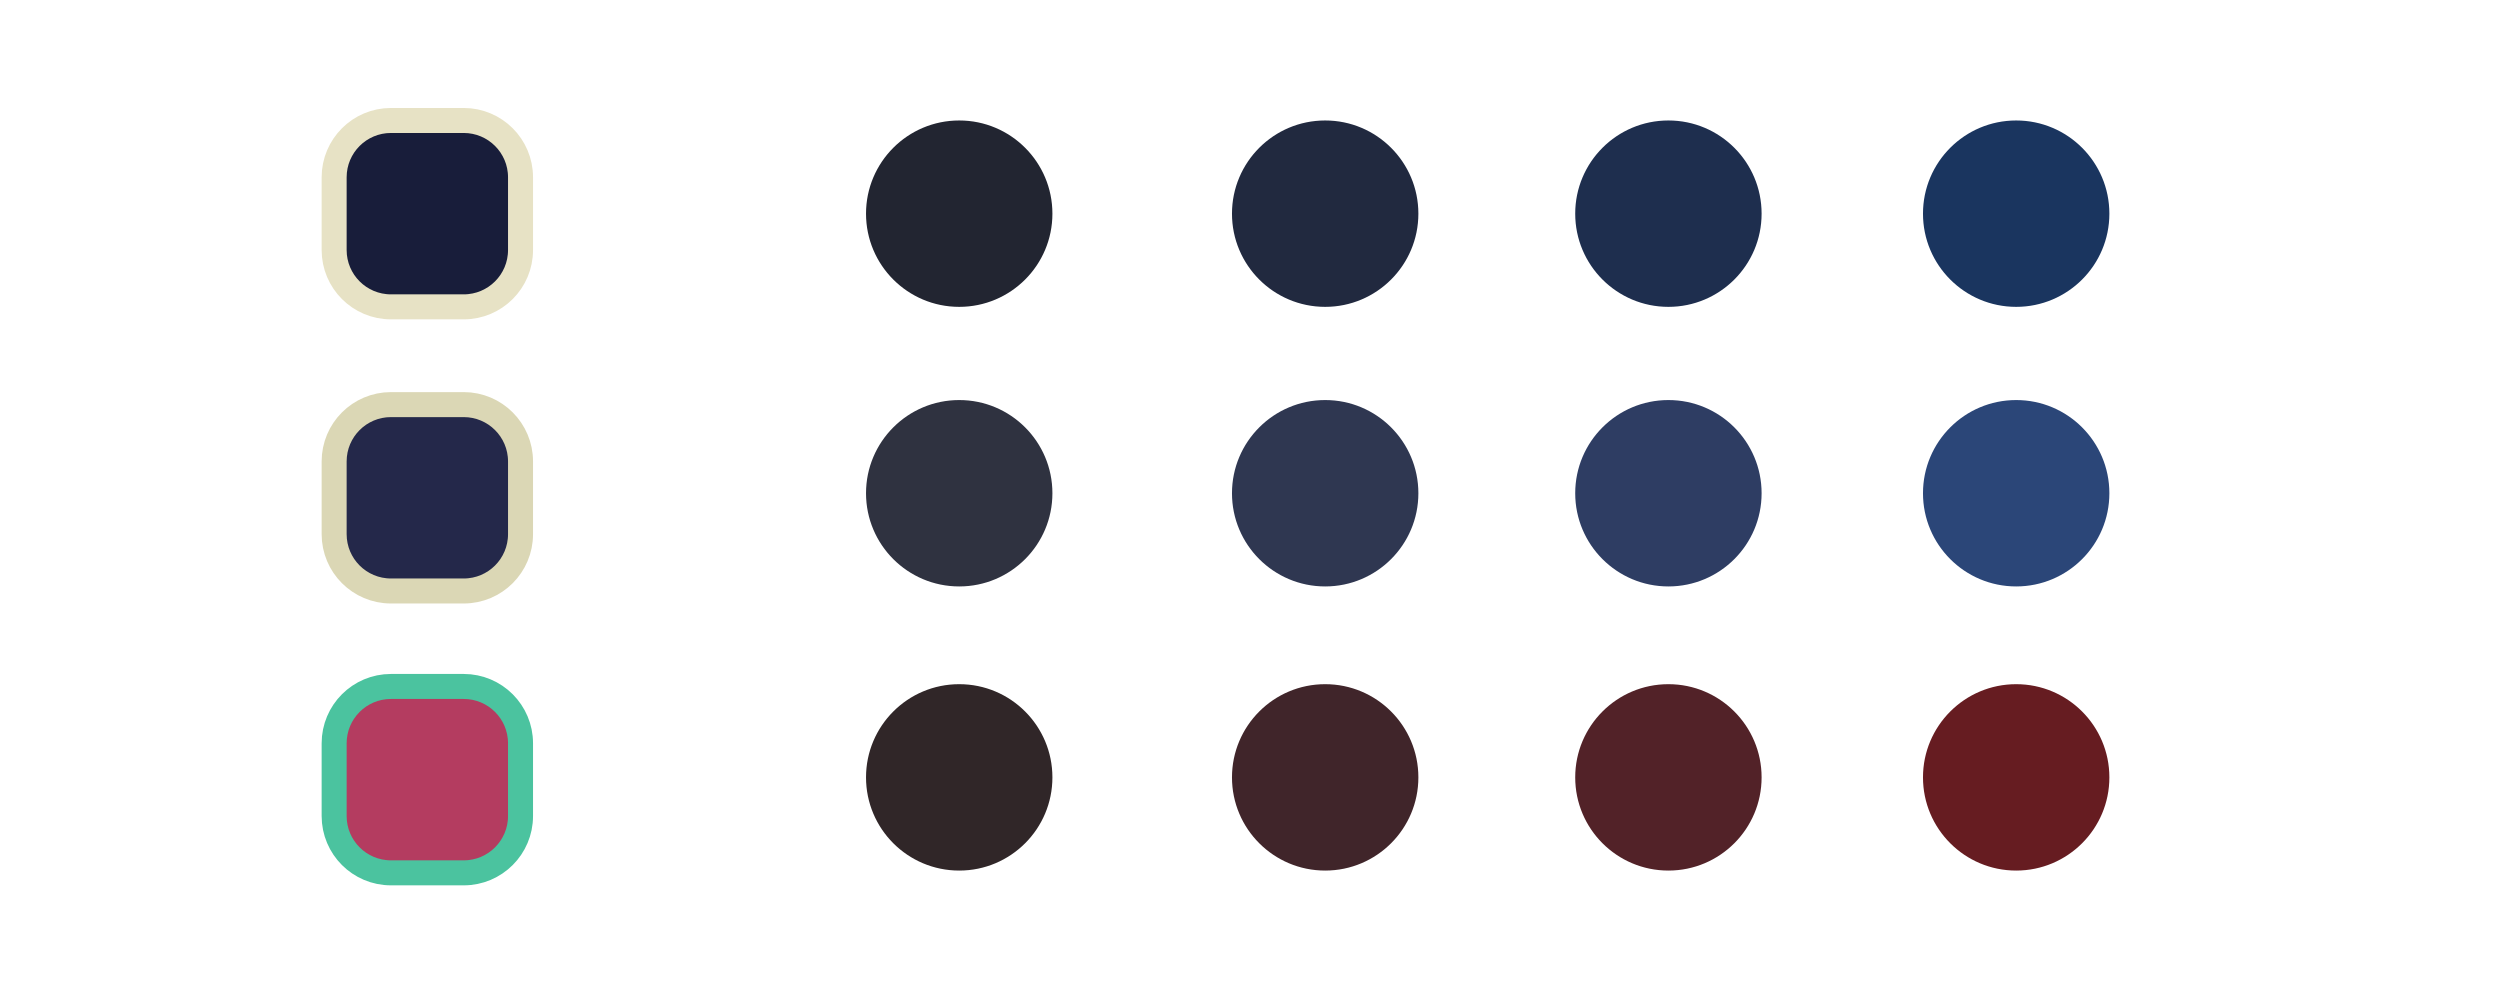
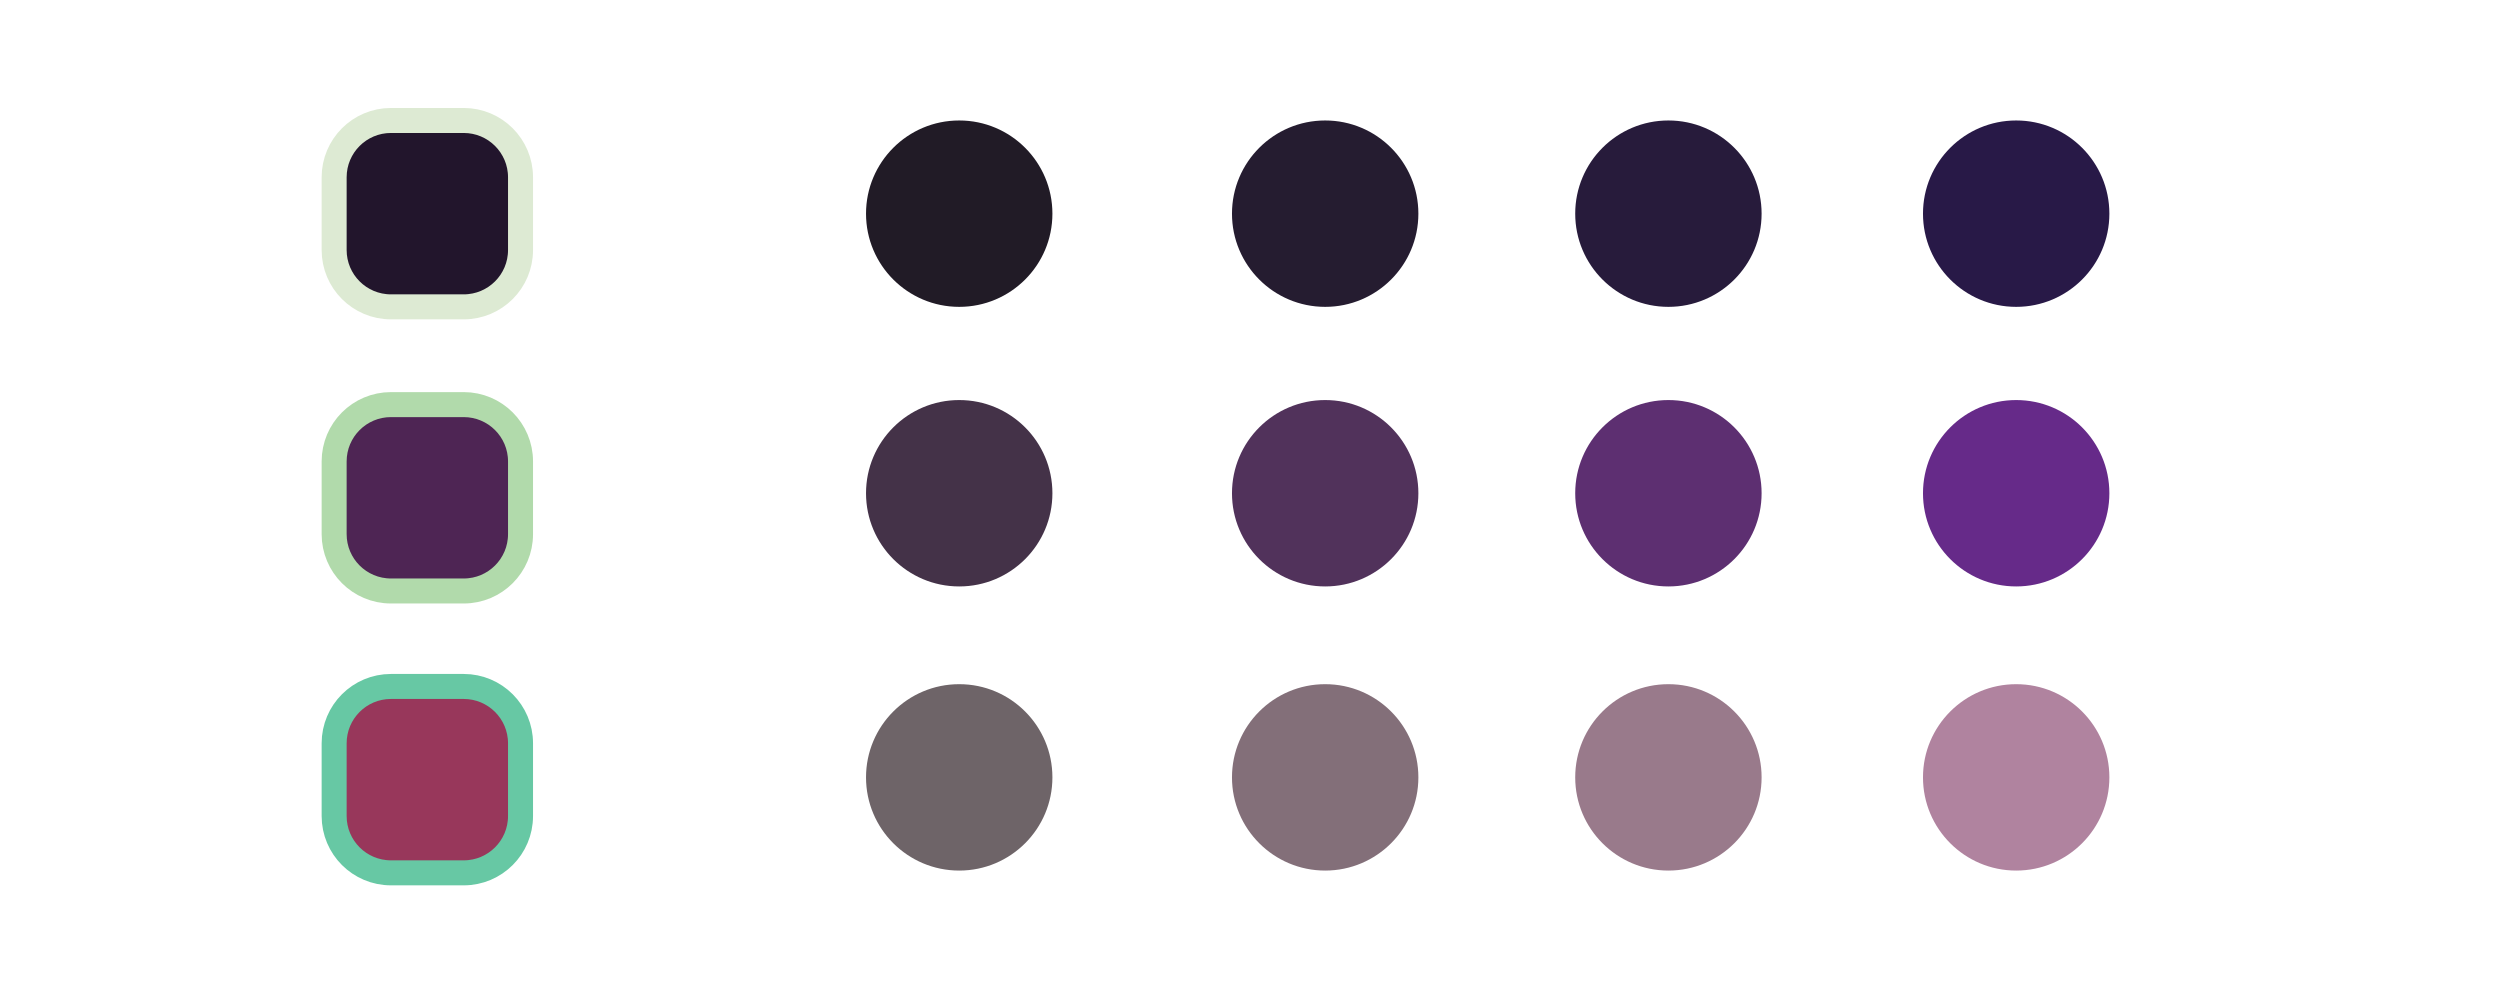
<svg xmlns="http://www.w3.org/2000/svg" width="1000" height="400" viewBox="0 0 264.583 105.833" version="1.1" id="svg1">
  <defs id="defs1" />
  <g id="layer1">
-     <rect style="fill:#181D3A;fill-opacity:1;stroke:#E7E2C5;stroke-width:2.646;stroke-linecap:round;stroke-linejoin:round;stroke-dasharray:none;stroke-opacity:1;paint-order:fill markers stroke" id="rect1" width="19.726" height="19.726" x="35.363" y="12.75" ry="6.014" />
-     <rect style="fill:#24284A;fill-opacity:1;stroke:#DBD7B5;stroke-width:2.646;stroke-linecap:round;stroke-linejoin:round;stroke-dasharray:none;stroke-opacity:1;paint-order:fill markers stroke" id="rect2" width="19.726" height="19.726" x="35.363" y="42.82" ry="6.014" />
-     <rect style="fill:#B43C60;fill-opacity:1;stroke:#4BC39F;stroke-width:2.646;stroke-linecap:round;stroke-linejoin:round;stroke-dasharray:none;stroke-opacity:1;paint-order:fill markers stroke" id="rect3" width="19.726" height="19.726" x="35.363" y="72.65" ry="6.014" />
-     <rect style="fill:#222531;fill-opacity:1;stroke:none;stroke-width:2.646;stroke-linecap:round;stroke-linejoin:round;stroke-dasharray:none;stroke-opacity:1;paint-order:fill markers stroke" id="rect4" width="19.726" height="19.726" x="91.654" y="12.75" ry="9.863" />
-     <rect style="fill:#21293F;fill-opacity:1;stroke:none;stroke-width:2.646;stroke-linecap:round;stroke-linejoin:round;stroke-dasharray:none;stroke-opacity:1;paint-order:fill markers stroke" id="rect5" width="19.726" height="19.726" x="130.385" y="12.75" ry="9.863" />
-     <rect style="fill:#1E2E4E;fill-opacity:1;stroke:none;stroke-width:2.646;stroke-linecap:round;stroke-linejoin:round;stroke-dasharray:none;stroke-opacity:1;paint-order:fill markers stroke" id="rect6" width="19.726" height="19.726" x="166.71" y="12.75" ry="9.863" />
-     <rect style="fill:#1A355F;fill-opacity:1;stroke:none;stroke-width:2.646;stroke-linecap:round;stroke-linejoin:round;stroke-dasharray:none;stroke-opacity:1;paint-order:fill markers stroke" id="rect7" width="19.726" height="19.726" x="203.516" y="12.75" ry="9.863" />
-     <rect style="fill:#2F3240;fill-opacity:1;stroke:none;stroke-width:2.646;stroke-linecap:round;stroke-linejoin:round;stroke-dasharray:none;stroke-opacity:1;paint-order:fill markers stroke" id="rect8" width="19.726" height="19.726" x="91.654" y="42.339" ry="9.863" />
-     <rect style="fill:#2F3751;fill-opacity:1;stroke:none;stroke-width:2.646;stroke-linecap:round;stroke-linejoin:round;stroke-dasharray:none;stroke-opacity:1;paint-order:fill markers stroke" id="rect9" width="19.726" height="19.726" x="130.385" y="42.339" ry="9.863" />
-     <rect style="fill:#2E3D63;fill-opacity:1;stroke:none;stroke-width:2.646;stroke-linecap:round;stroke-linejoin:round;stroke-dasharray:none;stroke-opacity:1;paint-order:fill markers stroke" id="rect10" width="19.726" height="19.726" x="166.71" y="42.339" ry="9.863" />
-     <rect style="fill:#2B4678;fill-opacity:1;stroke:none;stroke-width:2.646;stroke-linecap:round;stroke-linejoin:round;stroke-dasharray:none;stroke-opacity:1;paint-order:fill markers stroke" id="rect11" width="19.726" height="19.726" x="203.516" y="42.339" ry="9.863" />
-     <rect style="fill:#302628;fill-opacity:1;stroke:none;stroke-width:2.646;stroke-linecap:round;stroke-linejoin:round;stroke-dasharray:none;stroke-opacity:1;paint-order:fill markers stroke" id="rect12" width="19.726" height="19.726" x="91.654" y="72.409" ry="9.863" />
-     <rect style="fill:#40252A;fill-opacity:1;stroke:none;stroke-width:2.646;stroke-linecap:round;stroke-linejoin:round;stroke-dasharray:none;stroke-opacity:1;paint-order:fill markers stroke" id="rect13" width="19.726" height="19.726" x="130.385" y="72.409" ry="9.863" />
-     <rect style="fill:#522228;fill-opacity:1;stroke:none;stroke-width:2.646;stroke-linecap:round;stroke-linejoin:round;stroke-dasharray:none;stroke-opacity:1;paint-order:fill markers stroke" id="rect14" width="19.726" height="19.726" x="166.71" y="72.409" ry="9.863" />
-     <rect style="fill:#661C21;fill-opacity:1;stroke:none;stroke-width:2.646;stroke-linecap:round;stroke-linejoin:round;stroke-dasharray:none;stroke-opacity:1;paint-order:fill markers stroke" id="rect15" width="19.726" height="19.726" x="203.516" y="72.409" ry="9.863" />
+     <rect style="fill:#22152C;fill-opacity:1;stroke:#DDEAD3;stroke-width:2.646;stroke-linecap:round;stroke-linejoin:round;stroke-dasharray:none;stroke-opacity:1;paint-order:fill markers stroke" id="rect1" width="19.726" height="19.726" x="35.363" y="12.75" ry="6.014" />
+     <rect style="fill:#4E2554;fill-opacity:1;stroke:#B1DAAB;stroke-width:2.646;stroke-linecap:round;stroke-linejoin:round;stroke-dasharray:none;stroke-opacity:1;paint-order:fill markers stroke" id="rect2" width="19.726" height="19.726" x="35.363" y="42.82" ry="6.014" />
+     <rect style="fill:#98375B;fill-opacity:1;stroke:#67C8A4;stroke-width:2.646;stroke-linecap:round;stroke-linejoin:round;stroke-dasharray:none;stroke-opacity:1;paint-order:fill markers stroke" id="rect3" width="19.726" height="19.726" x="35.363" y="72.65" ry="6.014" />
+     <rect style="fill:#211B26;fill-opacity:1;stroke:none;stroke-width:2.646;stroke-linecap:round;stroke-linejoin:round;stroke-dasharray:none;stroke-opacity:1;paint-order:fill markers stroke" id="rect4" width="19.726" height="19.726" x="91.654" y="12.75" ry="9.863" />
+     <rect style="fill:#251C30;fill-opacity:1;stroke:none;stroke-width:2.646;stroke-linecap:round;stroke-linejoin:round;stroke-dasharray:none;stroke-opacity:1;paint-order:fill markers stroke" id="rect5" width="19.726" height="19.726" x="130.385" y="12.75" ry="9.863" />
+     <rect style="fill:#271B3B;fill-opacity:1;stroke:none;stroke-width:2.646;stroke-linecap:round;stroke-linejoin:round;stroke-dasharray:none;stroke-opacity:1;paint-order:fill markers stroke" id="rect6" width="19.726" height="19.726" x="166.71" y="12.75" ry="9.863" />
+     <rect style="fill:#281947;fill-opacity:1;stroke:none;stroke-width:2.646;stroke-linecap:round;stroke-linejoin:round;stroke-dasharray:none;stroke-opacity:1;paint-order:fill markers stroke" id="rect7" width="19.726" height="19.726" x="203.516" y="12.75" ry="9.863" />
+     <rect style="fill:#443248;fill-opacity:1;stroke:none;stroke-width:2.646;stroke-linecap:round;stroke-linejoin:round;stroke-dasharray:none;stroke-opacity:1;paint-order:fill markers stroke" id="rect8" width="19.726" height="19.726" x="91.654" y="42.339" ry="9.863" />
+     <rect style="fill:#51325B;fill-opacity:1;stroke:none;stroke-width:2.646;stroke-linecap:round;stroke-linejoin:round;stroke-dasharray:none;stroke-opacity:1;paint-order:fill markers stroke" id="rect9" width="19.726" height="19.726" x="130.385" y="42.339" ry="9.863" />
+     <rect style="fill:#5D2F71;fill-opacity:1;stroke:none;stroke-width:2.646;stroke-linecap:round;stroke-linejoin:round;stroke-dasharray:none;stroke-opacity:1;paint-order:fill markers stroke" id="rect10" width="19.726" height="19.726" x="166.71" y="42.339" ry="9.863" />
+     <rect style="fill:#662A89;fill-opacity:1;stroke:none;stroke-width:2.646;stroke-linecap:round;stroke-linejoin:round;stroke-dasharray:none;stroke-opacity:1;paint-order:fill markers stroke" id="rect11" width="19.726" height="19.726" x="203.516" y="42.339" ry="9.863" />
+     <rect style="fill:#6E6468;fill-opacity:1;stroke:none;stroke-width:2.646;stroke-linecap:round;stroke-linejoin:round;stroke-dasharray:none;stroke-opacity:1;paint-order:fill markers stroke" id="rect12" width="19.726" height="19.726" x="91.654" y="72.409" ry="9.863" />
+     <rect style="fill:#836F79;fill-opacity:1;stroke:none;stroke-width:2.646;stroke-linecap:round;stroke-linejoin:round;stroke-dasharray:none;stroke-opacity:1;paint-order:fill markers stroke" id="rect13" width="19.726" height="19.726" x="130.385" y="72.409" ry="9.863" />
+     <rect style="fill:#997A8B;fill-opacity:1;stroke:none;stroke-width:2.646;stroke-linecap:round;stroke-linejoin:round;stroke-dasharray:none;stroke-opacity:1;paint-order:fill markers stroke" id="rect14" width="19.726" height="19.726" x="166.71" y="72.409" ry="9.863" />
+     <rect style="fill:#B0839F;fill-opacity:1;stroke:none;stroke-width:2.646;stroke-linecap:round;stroke-linejoin:round;stroke-dasharray:none;stroke-opacity:1;paint-order:fill markers stroke" id="rect15" width="19.726" height="19.726" x="203.516" y="72.409" ry="9.863" />
  </g>
</svg>
